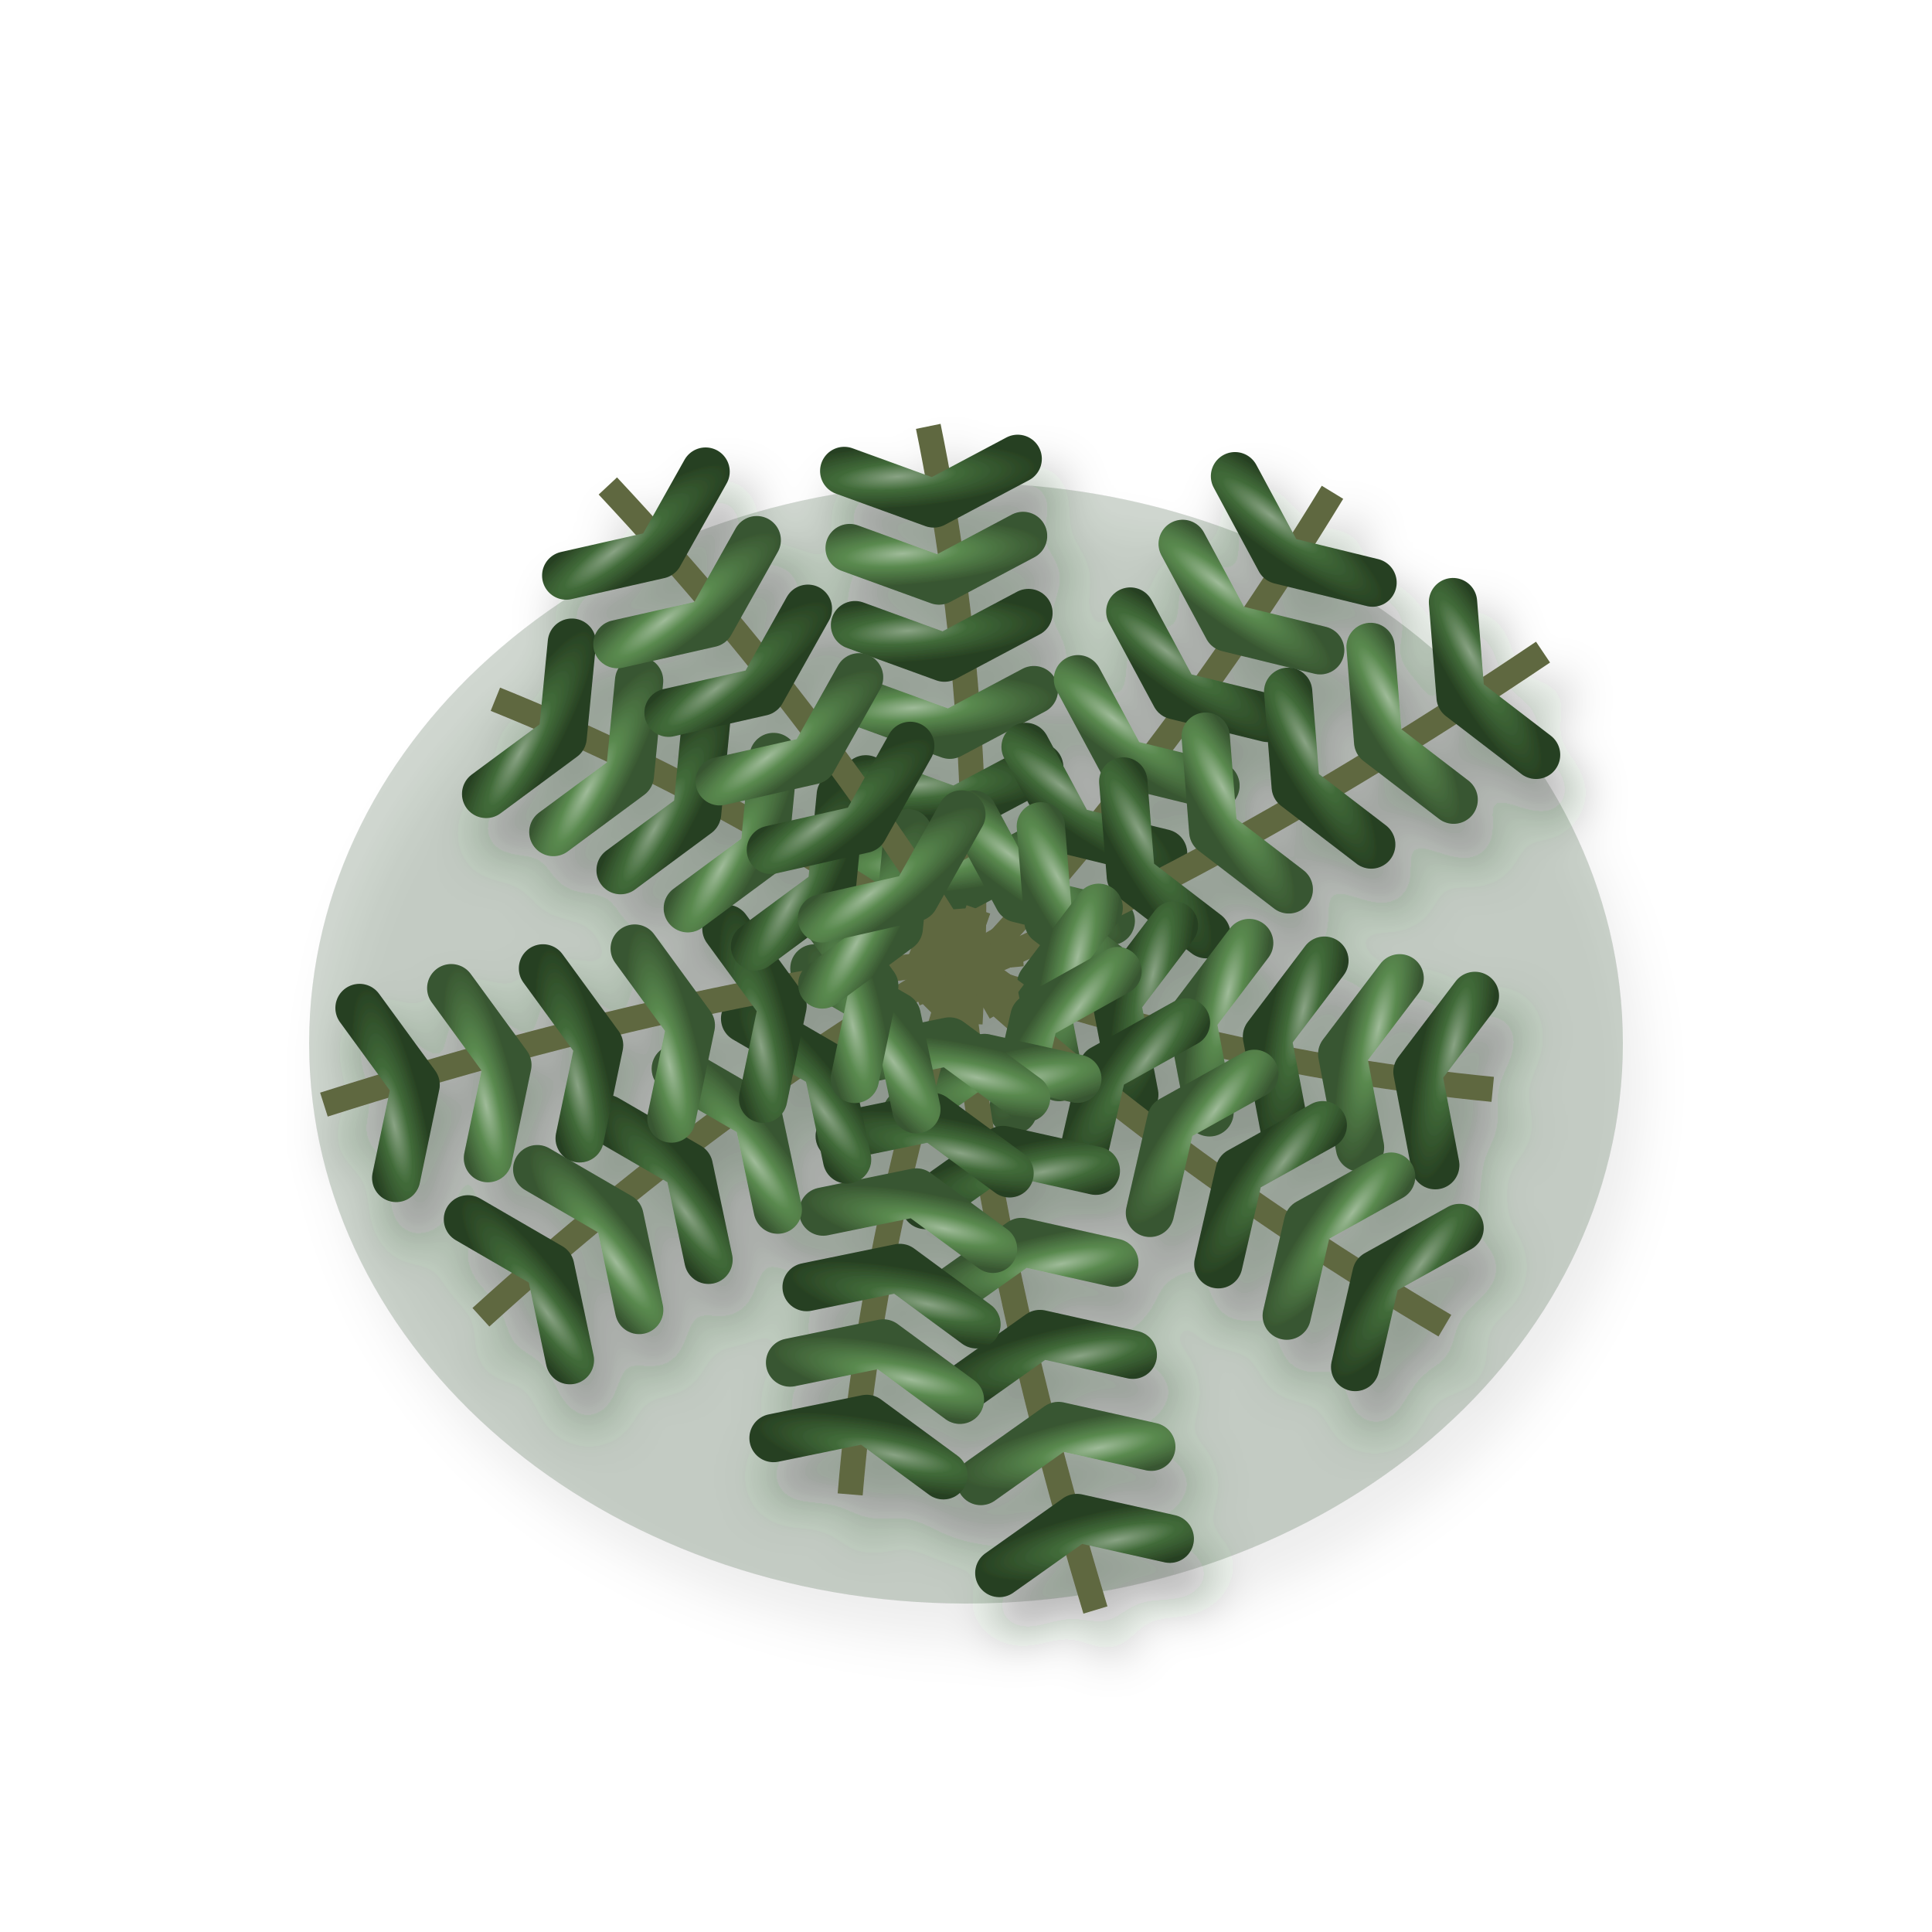
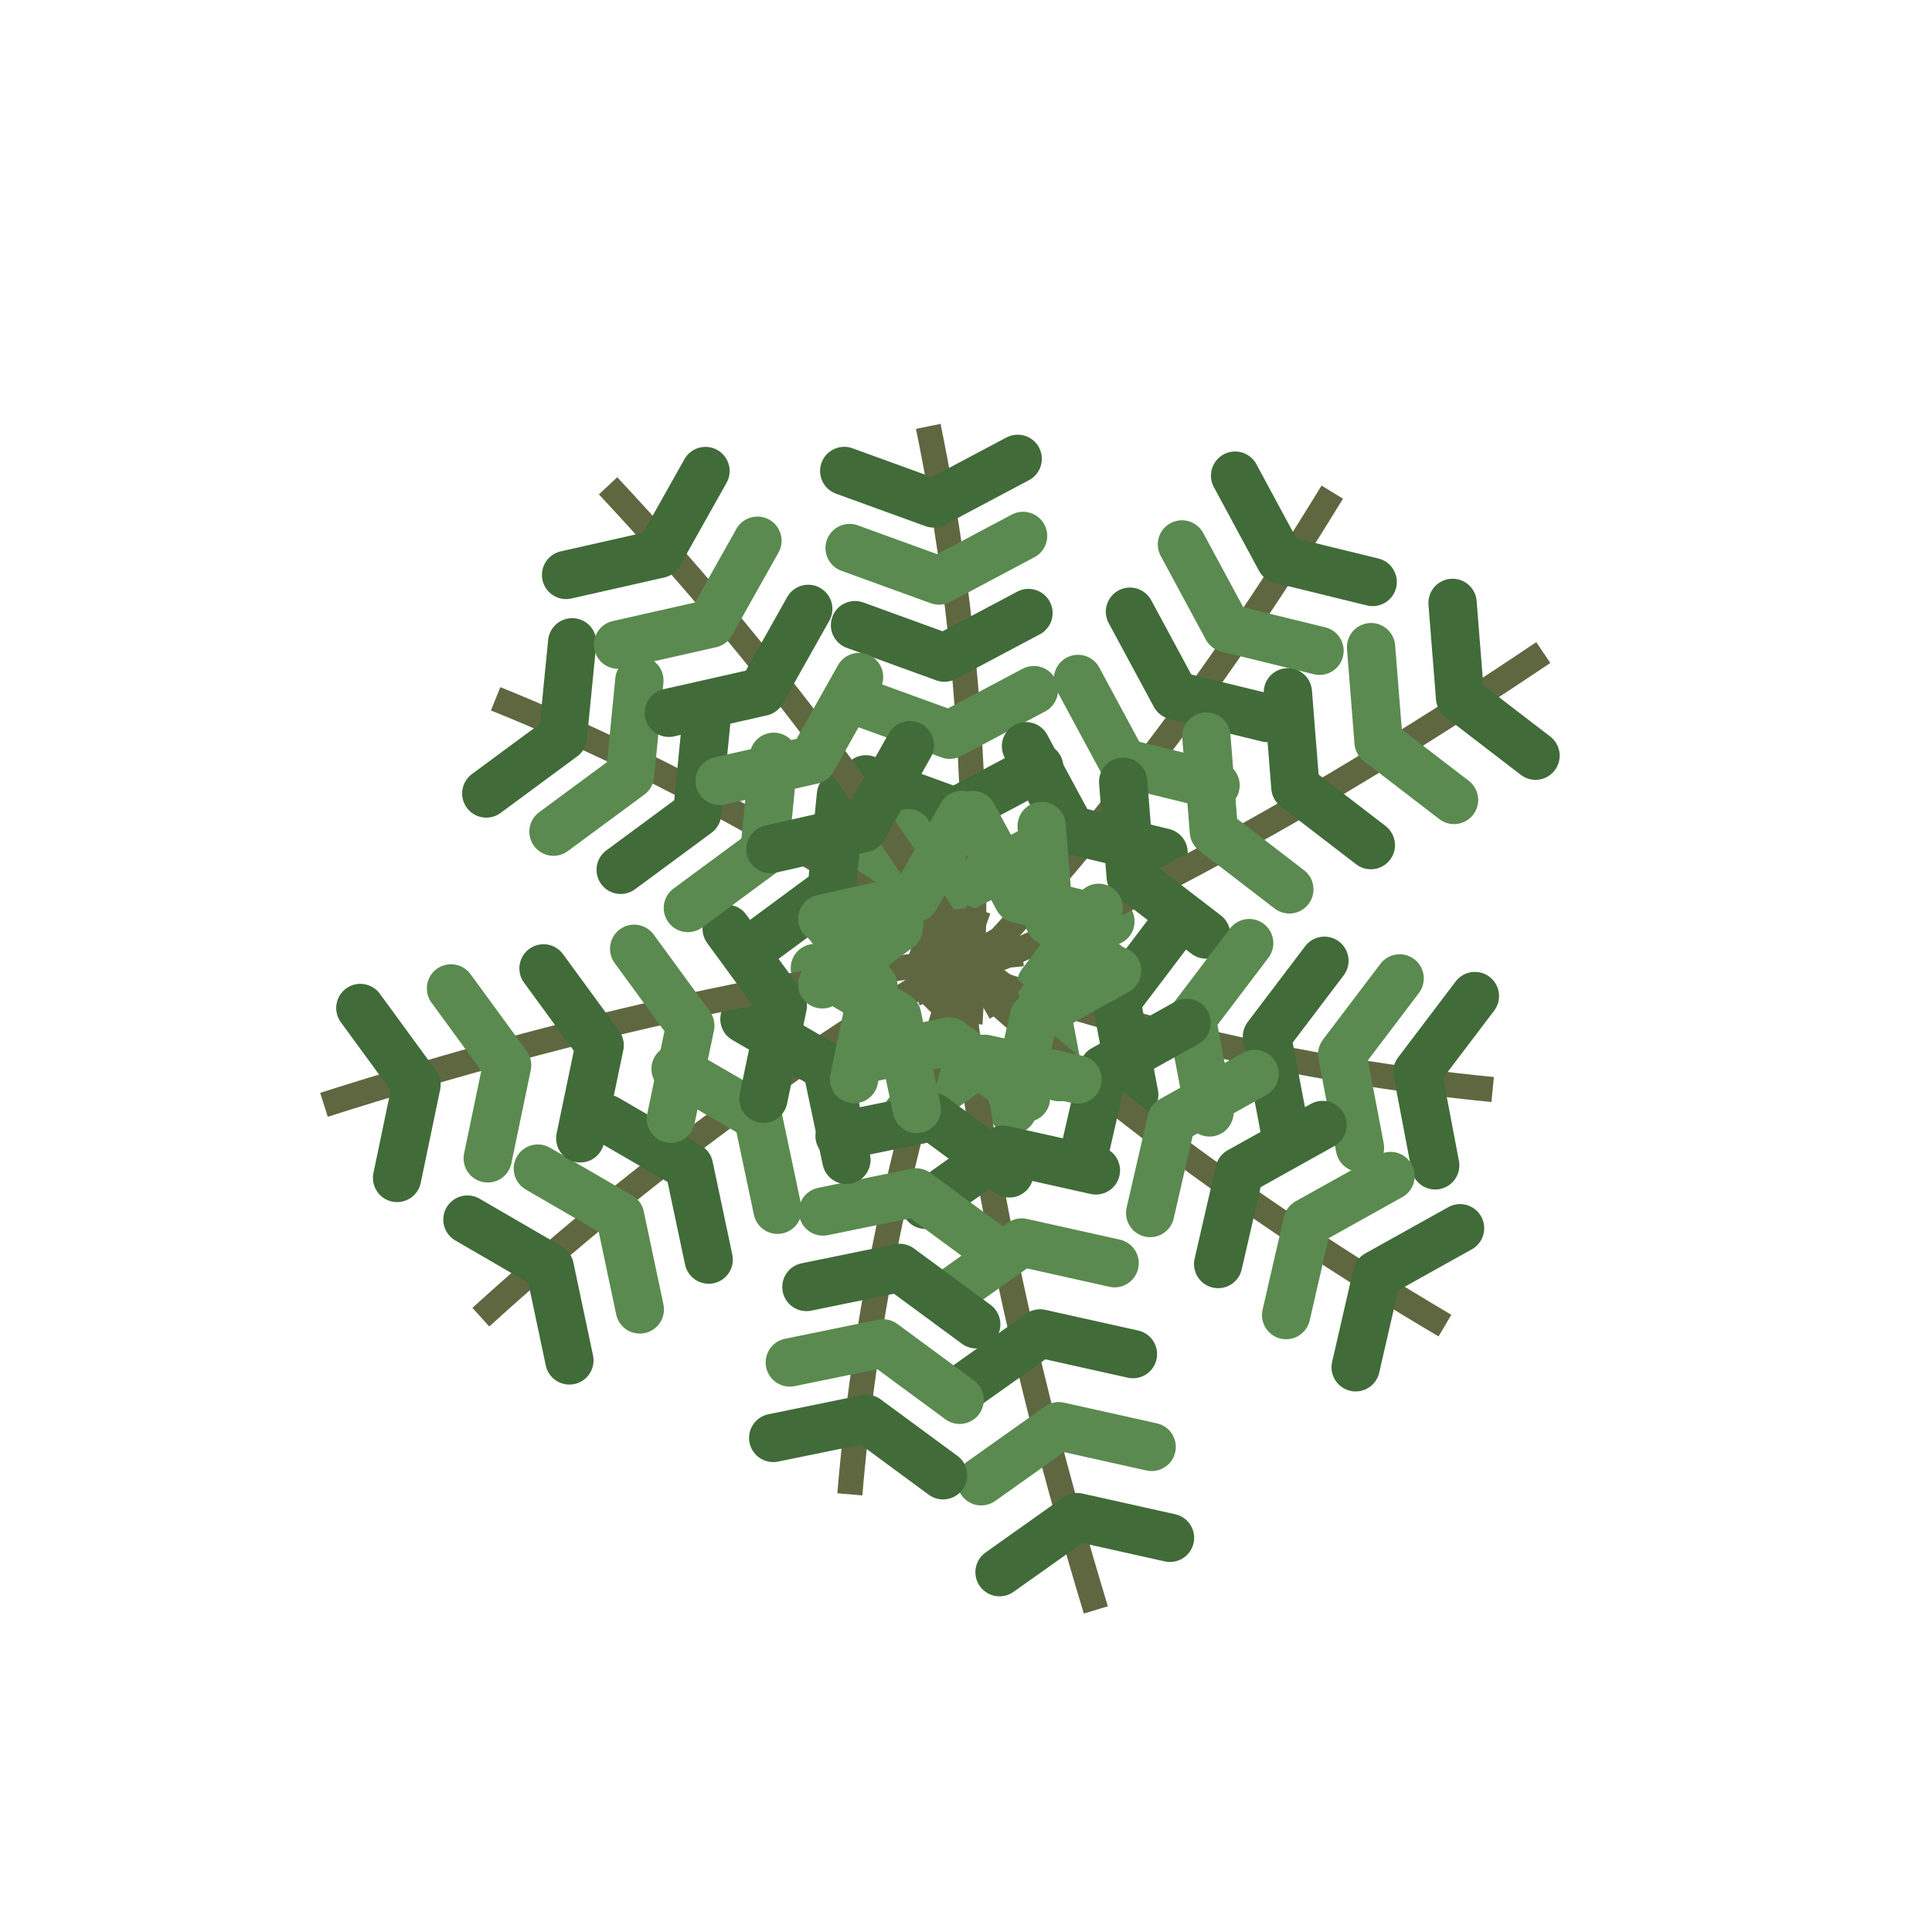
<svg xmlns="http://www.w3.org/2000/svg" viewBox="-50 -50 100 100" width="100" height="100" role="img" aria-label="Dragoncello">
-   <defs>
-     <radialGradient id="leafA" cx="30%" cy="24%" r="82%">
-       <stop stop-color="#9fbb99" />
-       <stop offset=".4" stop-color="#5a8a4f" />
-       <stop offset="1" stop-color="#385631" />
-     </radialGradient>
-     <radialGradient id="leafB" cx="30%" cy="24%" r="82%">
-       <stop stop-color="#89a384" />
-       <stop offset=".42" stop-color="#416b39" />
-       <stop offset="1" stop-color="#274022" />
-     </radialGradient>
-     <radialGradient id="leafYoung">
-       <stop stop-color="#bdd0b9" />
-       <stop offset="1" stop-color="#5a8a4f" />
-     </radialGradient>
-     <radialGradient id="fruitRed" cx="30%" cy="24%">
-       <stop stop-color="#ff9b83" />
-       <stop offset=".35" stop-color="#e34839" />
-       <stop offset="1" stop-color="#6d2026" />
-     </radialGradient>
-     <radialGradient id="fruitGreen" cx="30%" cy="24%">
-       <stop stop-color="#b6dc79" />
-       <stop offset=".4" stop-color="#5e9849" />
-       <stop offset="1" stop-color="#264a30" />
-     </radialGradient>
-     <radialGradient id="fruitOrange">
-       <stop stop-color="#ffd376" />
-       <stop offset=".42" stop-color="#e78934" />
-       <stop offset="1" stop-color="#7a321f" />
-     </radialGradient>
-     <radialGradient id="fruitPurple">
-       <stop stop-color="#c498ca" />
-       <stop offset=".42" stop-color="#70467e" />
-       <stop offset="1" stop-color="#2a193d" />
-     </radialGradient>
-     <radialGradient id="headGreen">
-       <stop stop-color="#a3c77c" />
-       <stop offset="1" stop-color="#456d43" />
-     </radialGradient>
-     <radialGradient id="headCream">
-       <stop stop-color="#fffcec" />
-       <stop offset="1" stop-color="#b8aa7b" />
-     </radialGradient>
-     <filter id="depth" x="-24%" y="-24%" width="160%" height="170%">
-       <feDropShadow dx="1" dy="2" stdDeviation="1.25" flood-color="#132315" flood-opacity=".38" />
-     </filter>
-   </defs>
-   <g filter="url(#depth)" style="isolation:isolate">
-     <ellipse cy="4" rx="34" ry="29" fill="#122415" opacity=".18" />
+   <g>
    <g transform="rotate(-4)">
      <path d="M0 3 Q2 -13 0 -28" stroke="#5f6741" stroke-width="1.3" fill="none" />
-       <path d="M0 -4 l4.5 -2 M0 -4 l-4.5 -2" stroke="url(#leafA)" stroke-width="2.5" stroke-linecap="round" />
-       <path d="M0 -8 l4.5 -2 M0 -8 l-4.5 -2" stroke="url(#leafB)" stroke-width="2.5" stroke-linecap="round" />
-       <path d="M0 -12 l4.5 -2 M0 -12 l-4.5 -2" stroke="url(#leafA)" stroke-width="2.5" stroke-linecap="round" />
-       <path d="M0 -16 l4.5 -2 M0 -16 l-4.5 -2" stroke="url(#leafB)" stroke-width="2.5" stroke-linecap="round" />
-       <path d="M0 -20 l4.5 -2 M0 -20 l-4.5 -2" stroke="url(#leafA)" stroke-width="2.5" stroke-linecap="round" />
-       <path d="M0 -24 l4.5 -2 M0 -24 l-4.5 -2" stroke="url(#leafB)" stroke-width="2.5" stroke-linecap="round" />
+       <path d="M0 -4 l4.5 -2 M0 -4 l-4.5 -2" stroke="#5a8a4f" stroke-width="2.5" stroke-linecap="round" />
+       <path d="M0 -8 l4.5 -2 M0 -8 l-4.5 -2" stroke="#416b39" stroke-width="2.5" stroke-linecap="round" />
+       <path d="M0 -12 l4.5 -2 M0 -12 l-4.5 -2" stroke="#5a8a4f" stroke-width="2.5" stroke-linecap="round" />
+       <path d="M0 -16 l4.5 -2 M0 -16 l-4.5 -2" stroke="#416b39" stroke-width="2.5" stroke-linecap="round" />
+       <path d="M0 -20 l4.5 -2 M0 -20 l-4.5 -2" stroke="#5a8a4f" stroke-width="2.5" stroke-linecap="round" />
+       <path d="M0 -24 l4.5 -2 M0 -24 l-4.5 -2" stroke="#416b39" stroke-width="2.5" stroke-linecap="round" />
    </g>
-     <g transform="rotate(37.72727)">
+     <g transform="rotate(37.7)">
      <path d="M0 3 Q2 -13 0 -31" stroke="#5f6741" stroke-width="1.3" fill="none" />
-       <path d="M0 -4.429 l4.5 -2 M0 -4.429 l-4.5 -2" stroke="url(#leafA)" stroke-width="2.5" stroke-linecap="round" />
-       <path d="M0 -8.857 l4.5 -2 M0 -8.857 l-4.5 -2" stroke="url(#leafB)" stroke-width="2.5" stroke-linecap="round" />
-       <path d="M0 -13.286 l4.5 -2 M0 -13.286 l-4.5 -2" stroke="url(#leafA)" stroke-width="2.5" stroke-linecap="round" />
-       <path d="M0 -17.714 l4.5 -2 M0 -17.714 l-4.5 -2" stroke="url(#leafB)" stroke-width="2.5" stroke-linecap="round" />
-       <path d="M0 -22.143 l4.5 -2 M0 -22.143 l-4.5 -2" stroke="url(#leafA)" stroke-width="2.5" stroke-linecap="round" />
-       <path d="M0 -26.571 l4.5 -2 M0 -26.571 l-4.5 -2" stroke="url(#leafB)" stroke-width="2.5" stroke-linecap="round" />
+       <path d="M0 -4.4 l4.5 -2 M0 -4.4 l-4.5 -2" stroke="#5a8a4f" stroke-width="2.5" stroke-linecap="round" />
+       <path d="M0 -8.9 l4.5 -2 M0 -8.9 l-4.5 -2" stroke="#416b39" stroke-width="2.5" stroke-linecap="round" />
+       <path d="M0 -13.3 l4.5 -2 M0 -13.3 l-4.5 -2" stroke="#5a8a4f" stroke-width="2.5" stroke-linecap="round" />
+       <path d="M0 -17.7 l4.5 -2 M0 -17.7 l-4.5 -2" stroke="#416b39" stroke-width="2.5" stroke-linecap="round" />
+       <path d="M0 -22.1 l4.5 -2 M0 -22.1 l-4.5 -2" stroke="#5a8a4f" stroke-width="2.5" stroke-linecap="round" />
+       <path d="M0 -26.6 l4.5 -2 M0 -26.6 l-4.5 -2" stroke="#416b39" stroke-width="2.5" stroke-linecap="round" />
    </g>
-     <g transform="rotate(61.45455)">
+     <g transform="rotate(61.5)">
      <path d="M0 3 Q2 -13 0 -34" stroke="#5f6741" stroke-width="1.3" fill="none" />
-       <path d="M0 -4.857 l4.5 -2 M0 -4.857 l-4.5 -2" stroke="url(#leafA)" stroke-width="2.5" stroke-linecap="round" />
-       <path d="M0 -9.714 l4.5 -2 M0 -9.714 l-4.5 -2" stroke="url(#leafB)" stroke-width="2.5" stroke-linecap="round" />
-       <path d="M0 -14.571 l4.5 -2 M0 -14.571 l-4.5 -2" stroke="url(#leafA)" stroke-width="2.5" stroke-linecap="round" />
-       <path d="M0 -19.429 l4.5 -2 M0 -19.429 l-4.5 -2" stroke="url(#leafB)" stroke-width="2.5" stroke-linecap="round" />
-       <path d="M0 -24.286 l4.5 -2 M0 -24.286 l-4.5 -2" stroke="url(#leafA)" stroke-width="2.5" stroke-linecap="round" />
-       <path d="M0 -29.143 l4.5 -2 M0 -29.143 l-4.5 -2" stroke="url(#leafB)" stroke-width="2.5" stroke-linecap="round" />
+       <path d="M0 -4.9 l4.5 -2 M0 -4.9 l-4.5 -2" stroke="#5a8a4f" stroke-width="2.5" stroke-linecap="round" />
+       <path d="M0 -9.7 l4.5 -2 M0 -9.7 l-4.5 -2" stroke="#416b39" stroke-width="2.5" stroke-linecap="round" />
+       <path d="M0 -14.6 l4.5 -2 M0 -14.6 l-4.5 -2" stroke="#5a8a4f" stroke-width="2.5" stroke-linecap="round" />
+       <path d="M0 -19.4 l4.5 -2 M0 -19.4 l-4.5 -2" stroke="#416b39" stroke-width="2.5" stroke-linecap="round" />
+       <path d="M0 -24.3 l4.5 -2 M0 -24.3 l-4.5 -2" stroke="#5a8a4f" stroke-width="2.5" stroke-linecap="round" />
+       <path d="M0 -29.1 l4.5 -2 M0 -29.1 l-4.5 -2" stroke="#416b39" stroke-width="2.5" stroke-linecap="round" />
    </g>
-     <g transform="rotate(103.1818)">
+     <g transform="rotate(103.2)">
      <path d="M0 3 Q2 -13 0 -28" stroke="#5f6741" stroke-width="1.3" fill="none" />
-       <path d="M0 -4 l4.5 -2 M0 -4 l-4.5 -2" stroke="url(#leafA)" stroke-width="2.5" stroke-linecap="round" />
-       <path d="M0 -8 l4.5 -2 M0 -8 l-4.5 -2" stroke="url(#leafB)" stroke-width="2.5" stroke-linecap="round" />
-       <path d="M0 -12 l4.5 -2 M0 -12 l-4.5 -2" stroke="url(#leafA)" stroke-width="2.5" stroke-linecap="round" />
-       <path d="M0 -16 l4.5 -2 M0 -16 l-4.5 -2" stroke="url(#leafB)" stroke-width="2.5" stroke-linecap="round" />
-       <path d="M0 -20 l4.5 -2 M0 -20 l-4.5 -2" stroke="url(#leafA)" stroke-width="2.5" stroke-linecap="round" />
-       <path d="M0 -24 l4.5 -2 M0 -24 l-4.5 -2" stroke="url(#leafB)" stroke-width="2.5" stroke-linecap="round" />
+       <path d="M0 -4 l4.5 -2 M0 -4 l-4.5 -2" stroke="#5a8a4f" stroke-width="2.5" stroke-linecap="round" />
+       <path d="M0 -8 l4.5 -2 M0 -8 l-4.5 -2" stroke="#416b39" stroke-width="2.5" stroke-linecap="round" />
+       <path d="M0 -12 l4.5 -2 M0 -12 l-4.5 -2" stroke="#5a8a4f" stroke-width="2.5" stroke-linecap="round" />
+       <path d="M0 -16 l4.5 -2 M0 -16 l-4.5 -2" stroke="#416b39" stroke-width="2.5" stroke-linecap="round" />
+       <path d="M0 -20 l4.5 -2 M0 -20 l-4.5 -2" stroke="#5a8a4f" stroke-width="2.5" stroke-linecap="round" />
+       <path d="M0 -24 l4.5 -2 M0 -24 l-4.5 -2" stroke="#416b39" stroke-width="2.5" stroke-linecap="round" />
    </g>
-     <g transform="rotate(126.9091)">
+     <g transform="rotate(126.9)">
      <path d="M0 3 Q2 -13 0 -31" stroke="#5f6741" stroke-width="1.3" fill="none" />
-       <path d="M0 -4.429 l4.5 -2 M0 -4.429 l-4.5 -2" stroke="url(#leafA)" stroke-width="2.5" stroke-linecap="round" />
-       <path d="M0 -8.857 l4.5 -2 M0 -8.857 l-4.5 -2" stroke="url(#leafB)" stroke-width="2.5" stroke-linecap="round" />
-       <path d="M0 -13.286 l4.5 -2 M0 -13.286 l-4.5 -2" stroke="url(#leafA)" stroke-width="2.5" stroke-linecap="round" />
-       <path d="M0 -17.714 l4.5 -2 M0 -17.714 l-4.5 -2" stroke="url(#leafB)" stroke-width="2.5" stroke-linecap="round" />
-       <path d="M0 -22.143 l4.5 -2 M0 -22.143 l-4.5 -2" stroke="url(#leafA)" stroke-width="2.5" stroke-linecap="round" />
-       <path d="M0 -26.571 l4.5 -2 M0 -26.571 l-4.5 -2" stroke="url(#leafB)" stroke-width="2.5" stroke-linecap="round" />
+       <path d="M0 -4.4 l4.5 -2 M0 -4.4 l-4.5 -2" stroke="#5a8a4f" stroke-width="2.5" stroke-linecap="round" />
+       <path d="M0 -8.9 l4.5 -2 M0 -8.9 l-4.5 -2" stroke="#416b39" stroke-width="2.5" stroke-linecap="round" />
+       <path d="M0 -13.3 l4.5 -2 M0 -13.3 l-4.5 -2" stroke="#5a8a4f" stroke-width="2.5" stroke-linecap="round" />
+       <path d="M0 -17.7 l4.5 -2 M0 -17.7 l-4.5 -2" stroke="#416b39" stroke-width="2.5" stroke-linecap="round" />
+       <path d="M0 -22.1 l4.5 -2 M0 -22.1 l-4.5 -2" stroke="#5a8a4f" stroke-width="2.5" stroke-linecap="round" />
+       <path d="M0 -26.6 l4.5 -2 M0 -26.6 l-4.5 -2" stroke="#416b39" stroke-width="2.5" stroke-linecap="round" />
    </g>
-     <g transform="rotate(168.6364)">
+     <g transform="rotate(168.6)">
      <path d="M0 3 Q2 -13 0 -34" stroke="#5f6741" stroke-width="1.3" fill="none" />
-       <path d="M0 -4.857 l4.5 -2 M0 -4.857 l-4.5 -2" stroke="url(#leafA)" stroke-width="2.5" stroke-linecap="round" />
-       <path d="M0 -9.714 l4.5 -2 M0 -9.714 l-4.5 -2" stroke="url(#leafB)" stroke-width="2.5" stroke-linecap="round" />
-       <path d="M0 -14.571 l4.5 -2 M0 -14.571 l-4.5 -2" stroke="url(#leafA)" stroke-width="2.5" stroke-linecap="round" />
-       <path d="M0 -19.429 l4.5 -2 M0 -19.429 l-4.5 -2" stroke="url(#leafB)" stroke-width="2.5" stroke-linecap="round" />
-       <path d="M0 -24.286 l4.5 -2 M0 -24.286 l-4.5 -2" stroke="url(#leafA)" stroke-width="2.5" stroke-linecap="round" />
-       <path d="M0 -29.143 l4.5 -2 M0 -29.143 l-4.5 -2" stroke="url(#leafB)" stroke-width="2.5" stroke-linecap="round" />
+       <path d="M0 -4.9 l4.5 -2 M0 -4.9 l-4.5 -2" stroke="#5a8a4f" stroke-width="2.5" stroke-linecap="round" />
+       <path d="M0 -9.7 l4.5 -2 M0 -9.7 l-4.5 -2" stroke="#416b39" stroke-width="2.5" stroke-linecap="round" />
+       <path d="M0 -14.6 l4.5 -2 M0 -14.6 l-4.5 -2" stroke="#5a8a4f" stroke-width="2.5" stroke-linecap="round" />
+       <path d="M0 -19.4 l4.5 -2 M0 -19.4 l-4.5 -2" stroke="#416b39" stroke-width="2.5" stroke-linecap="round" />
+       <path d="M0 -24.3 l4.5 -2 M0 -24.3 l-4.5 -2" stroke="#5a8a4f" stroke-width="2.5" stroke-linecap="round" />
+       <path d="M0 -29.1 l4.5 -2 M0 -29.1 l-4.5 -2" stroke="#416b39" stroke-width="2.5" stroke-linecap="round" />
    </g>
-     <g transform="rotate(192.3636)">
+     <g transform="rotate(192.4)">
      <path d="M0 3 Q2 -13 0 -28" stroke="#5f6741" stroke-width="1.3" fill="none" />
-       <path d="M0 -4 l4.5 -2 M0 -4 l-4.5 -2" stroke="url(#leafA)" stroke-width="2.5" stroke-linecap="round" />
-       <path d="M0 -8 l4.5 -2 M0 -8 l-4.5 -2" stroke="url(#leafB)" stroke-width="2.5" stroke-linecap="round" />
-       <path d="M0 -12 l4.5 -2 M0 -12 l-4.5 -2" stroke="url(#leafA)" stroke-width="2.5" stroke-linecap="round" />
-       <path d="M0 -16 l4.5 -2 M0 -16 l-4.5 -2" stroke="url(#leafB)" stroke-width="2.5" stroke-linecap="round" />
-       <path d="M0 -20 l4.5 -2 M0 -20 l-4.5 -2" stroke="url(#leafA)" stroke-width="2.5" stroke-linecap="round" />
-       <path d="M0 -24 l4.5 -2 M0 -24 l-4.5 -2" stroke="url(#leafB)" stroke-width="2.5" stroke-linecap="round" />
+       <path d="M0 -4 l4.5 -2 M0 -4 l-4.5 -2" stroke="#5a8a4f" stroke-width="2.5" stroke-linecap="round" />
+       <path d="M0 -8 l4.5 -2 M0 -8 l-4.5 -2" stroke="#416b39" stroke-width="2.5" stroke-linecap="round" />
+       <path d="M0 -12 l4.5 -2 M0 -12 l-4.5 -2" stroke="#5a8a4f" stroke-width="2.5" stroke-linecap="round" />
+       <path d="M0 -16 l4.5 -2 M0 -16 l-4.5 -2" stroke="#416b39" stroke-width="2.5" stroke-linecap="round" />
+       <path d="M0 -20 l4.5 -2 M0 -20 l-4.5 -2" stroke="#5a8a4f" stroke-width="2.5" stroke-linecap="round" />
+       <path d="M0 -24 l4.5 -2 M0 -24 l-4.5 -2" stroke="#416b39" stroke-width="2.5" stroke-linecap="round" />
    </g>
-     <g transform="rotate(234.0909)">
+     <g transform="rotate(234.1)">
      <path d="M0 3 Q2 -13 0 -31" stroke="#5f6741" stroke-width="1.3" fill="none" />
-       <path d="M0 -4.429 l4.5 -2 M0 -4.429 l-4.5 -2" stroke="url(#leafA)" stroke-width="2.5" stroke-linecap="round" />
-       <path d="M0 -8.857 l4.5 -2 M0 -8.857 l-4.5 -2" stroke="url(#leafB)" stroke-width="2.5" stroke-linecap="round" />
-       <path d="M0 -13.286 l4.5 -2 M0 -13.286 l-4.5 -2" stroke="url(#leafA)" stroke-width="2.5" stroke-linecap="round" />
-       <path d="M0 -17.714 l4.5 -2 M0 -17.714 l-4.5 -2" stroke="url(#leafB)" stroke-width="2.5" stroke-linecap="round" />
-       <path d="M0 -22.143 l4.5 -2 M0 -22.143 l-4.5 -2" stroke="url(#leafA)" stroke-width="2.5" stroke-linecap="round" />
-       <path d="M0 -26.571 l4.5 -2 M0 -26.571 l-4.5 -2" stroke="url(#leafB)" stroke-width="2.5" stroke-linecap="round" />
+       <path d="M0 -4.4 l4.5 -2 M0 -4.4 l-4.5 -2" stroke="#5a8a4f" stroke-width="2.5" stroke-linecap="round" />
+       <path d="M0 -8.9 l4.5 -2 M0 -8.9 l-4.5 -2" stroke="#416b39" stroke-width="2.5" stroke-linecap="round" />
+       <path d="M0 -13.3 l4.5 -2 M0 -13.3 l-4.5 -2" stroke="#5a8a4f" stroke-width="2.5" stroke-linecap="round" />
+       <path d="M0 -17.7 l4.5 -2 M0 -17.7 l-4.5 -2" stroke="#416b39" stroke-width="2.5" stroke-linecap="round" />
+       <path d="M0 -22.1 l4.5 -2 M0 -22.1 l-4.5 -2" stroke="#5a8a4f" stroke-width="2.5" stroke-linecap="round" />
+       <path d="M0 -26.6 l4.5 -2 M0 -26.6 l-4.5 -2" stroke="#416b39" stroke-width="2.5" stroke-linecap="round" />
    </g>
-     <g transform="rotate(257.8182)">
+     <g transform="rotate(257.8)">
      <path d="M0 3 Q2 -13 0 -34" stroke="#5f6741" stroke-width="1.3" fill="none" />
-       <path d="M0 -4.857 l4.5 -2 M0 -4.857 l-4.5 -2" stroke="url(#leafA)" stroke-width="2.5" stroke-linecap="round" />
-       <path d="M0 -9.714 l4.5 -2 M0 -9.714 l-4.5 -2" stroke="url(#leafB)" stroke-width="2.5" stroke-linecap="round" />
-       <path d="M0 -14.571 l4.5 -2 M0 -14.571 l-4.5 -2" stroke="url(#leafA)" stroke-width="2.5" stroke-linecap="round" />
-       <path d="M0 -19.429 l4.5 -2 M0 -19.429 l-4.5 -2" stroke="url(#leafB)" stroke-width="2.5" stroke-linecap="round" />
-       <path d="M0 -24.286 l4.5 -2 M0 -24.286 l-4.5 -2" stroke="url(#leafA)" stroke-width="2.5" stroke-linecap="round" />
-       <path d="M0 -29.143 l4.5 -2 M0 -29.143 l-4.5 -2" stroke="url(#leafB)" stroke-width="2.5" stroke-linecap="round" />
+       <path d="M0 -4.9 l4.5 -2 M0 -4.9 l-4.5 -2" stroke="#5a8a4f" stroke-width="2.5" stroke-linecap="round" />
+       <path d="M0 -9.7 l4.5 -2 M0 -9.7 l-4.5 -2" stroke="#416b39" stroke-width="2.5" stroke-linecap="round" />
+       <path d="M0 -14.6 l4.5 -2 M0 -14.6 l-4.5 -2" stroke="#5a8a4f" stroke-width="2.5" stroke-linecap="round" />
+       <path d="M0 -19.4 l4.5 -2 M0 -19.4 l-4.5 -2" stroke="#416b39" stroke-width="2.5" stroke-linecap="round" />
+       <path d="M0 -24.3 l4.5 -2 M0 -24.3 l-4.5 -2" stroke="#5a8a4f" stroke-width="2.5" stroke-linecap="round" />
+       <path d="M0 -29.1 l4.5 -2 M0 -29.1 l-4.5 -2" stroke="#416b39" stroke-width="2.5" stroke-linecap="round" />
    </g>
-     <g transform="rotate(299.5455)">
+     <g transform="rotate(299.6)">
      <path d="M0 3 Q2 -13 0 -28" stroke="#5f6741" stroke-width="1.3" fill="none" />
-       <path d="M0 -4 l4.5 -2 M0 -4 l-4.5 -2" stroke="url(#leafA)" stroke-width="2.5" stroke-linecap="round" />
-       <path d="M0 -8 l4.5 -2 M0 -8 l-4.5 -2" stroke="url(#leafB)" stroke-width="2.5" stroke-linecap="round" />
-       <path d="M0 -12 l4.5 -2 M0 -12 l-4.5 -2" stroke="url(#leafA)" stroke-width="2.5" stroke-linecap="round" />
-       <path d="M0 -16 l4.5 -2 M0 -16 l-4.5 -2" stroke="url(#leafB)" stroke-width="2.5" stroke-linecap="round" />
-       <path d="M0 -20 l4.5 -2 M0 -20 l-4.5 -2" stroke="url(#leafA)" stroke-width="2.5" stroke-linecap="round" />
-       <path d="M0 -24 l4.5 -2 M0 -24 l-4.5 -2" stroke="url(#leafB)" stroke-width="2.5" stroke-linecap="round" />
+       <path d="M0 -4 l4.5 -2 M0 -4 l-4.5 -2" stroke="#5a8a4f" stroke-width="2.5" stroke-linecap="round" />
+       <path d="M0 -8 l4.5 -2 M0 -8 l-4.5 -2" stroke="#416b39" stroke-width="2.5" stroke-linecap="round" />
+       <path d="M0 -12 l4.5 -2 M0 -12 l-4.5 -2" stroke="#5a8a4f" stroke-width="2.5" stroke-linecap="round" />
+       <path d="M0 -16 l4.5 -2 M0 -16 l-4.5 -2" stroke="#416b39" stroke-width="2.5" stroke-linecap="round" />
+       <path d="M0 -20 l4.5 -2 M0 -20 l-4.5 -2" stroke="#5a8a4f" stroke-width="2.5" stroke-linecap="round" />
+       <path d="M0 -24 l4.5 -2 M0 -24 l-4.5 -2" stroke="#416b39" stroke-width="2.5" stroke-linecap="round" />
    </g>
-     <g transform="rotate(323.2727)">
+     <g transform="rotate(323.3)">
      <path d="M0 3 Q2 -13 0 -31" stroke="#5f6741" stroke-width="1.3" fill="none" />
-       <path d="M0 -4.429 l4.5 -2 M0 -4.429 l-4.5 -2" stroke="url(#leafA)" stroke-width="2.5" stroke-linecap="round" />
-       <path d="M0 -8.857 l4.5 -2 M0 -8.857 l-4.5 -2" stroke="url(#leafB)" stroke-width="2.5" stroke-linecap="round" />
-       <path d="M0 -13.286 l4.5 -2 M0 -13.286 l-4.5 -2" stroke="url(#leafA)" stroke-width="2.5" stroke-linecap="round" />
-       <path d="M0 -17.714 l4.5 -2 M0 -17.714 l-4.5 -2" stroke="url(#leafB)" stroke-width="2.5" stroke-linecap="round" />
-       <path d="M0 -22.143 l4.5 -2 M0 -22.143 l-4.5 -2" stroke="url(#leafA)" stroke-width="2.5" stroke-linecap="round" />
-       <path d="M0 -26.571 l4.5 -2 M0 -26.571 l-4.5 -2" stroke="url(#leafB)" stroke-width="2.5" stroke-linecap="round" />
+       <path d="M0 -4.4 l4.5 -2 M0 -4.4 l-4.5 -2" stroke="#5a8a4f" stroke-width="2.5" stroke-linecap="round" />
+       <path d="M0 -8.9 l4.5 -2 M0 -8.9 l-4.5 -2" stroke="#416b39" stroke-width="2.5" stroke-linecap="round" />
+       <path d="M0 -13.3 l4.5 -2 M0 -13.3 l-4.5 -2" stroke="#5a8a4f" stroke-width="2.5" stroke-linecap="round" />
+       <path d="M0 -17.7 l4.5 -2 M0 -17.7 l-4.5 -2" stroke="#416b39" stroke-width="2.5" stroke-linecap="round" />
+       <path d="M0 -22.1 l4.5 -2 M0 -22.1 l-4.5 -2" stroke="#5a8a4f" stroke-width="2.5" stroke-linecap="round" />
+       <path d="M0 -26.6 l4.5 -2 M0 -26.6 l-4.5 -2" stroke="#416b39" stroke-width="2.5" stroke-linecap="round" />
    </g>
  </g>
</svg>
